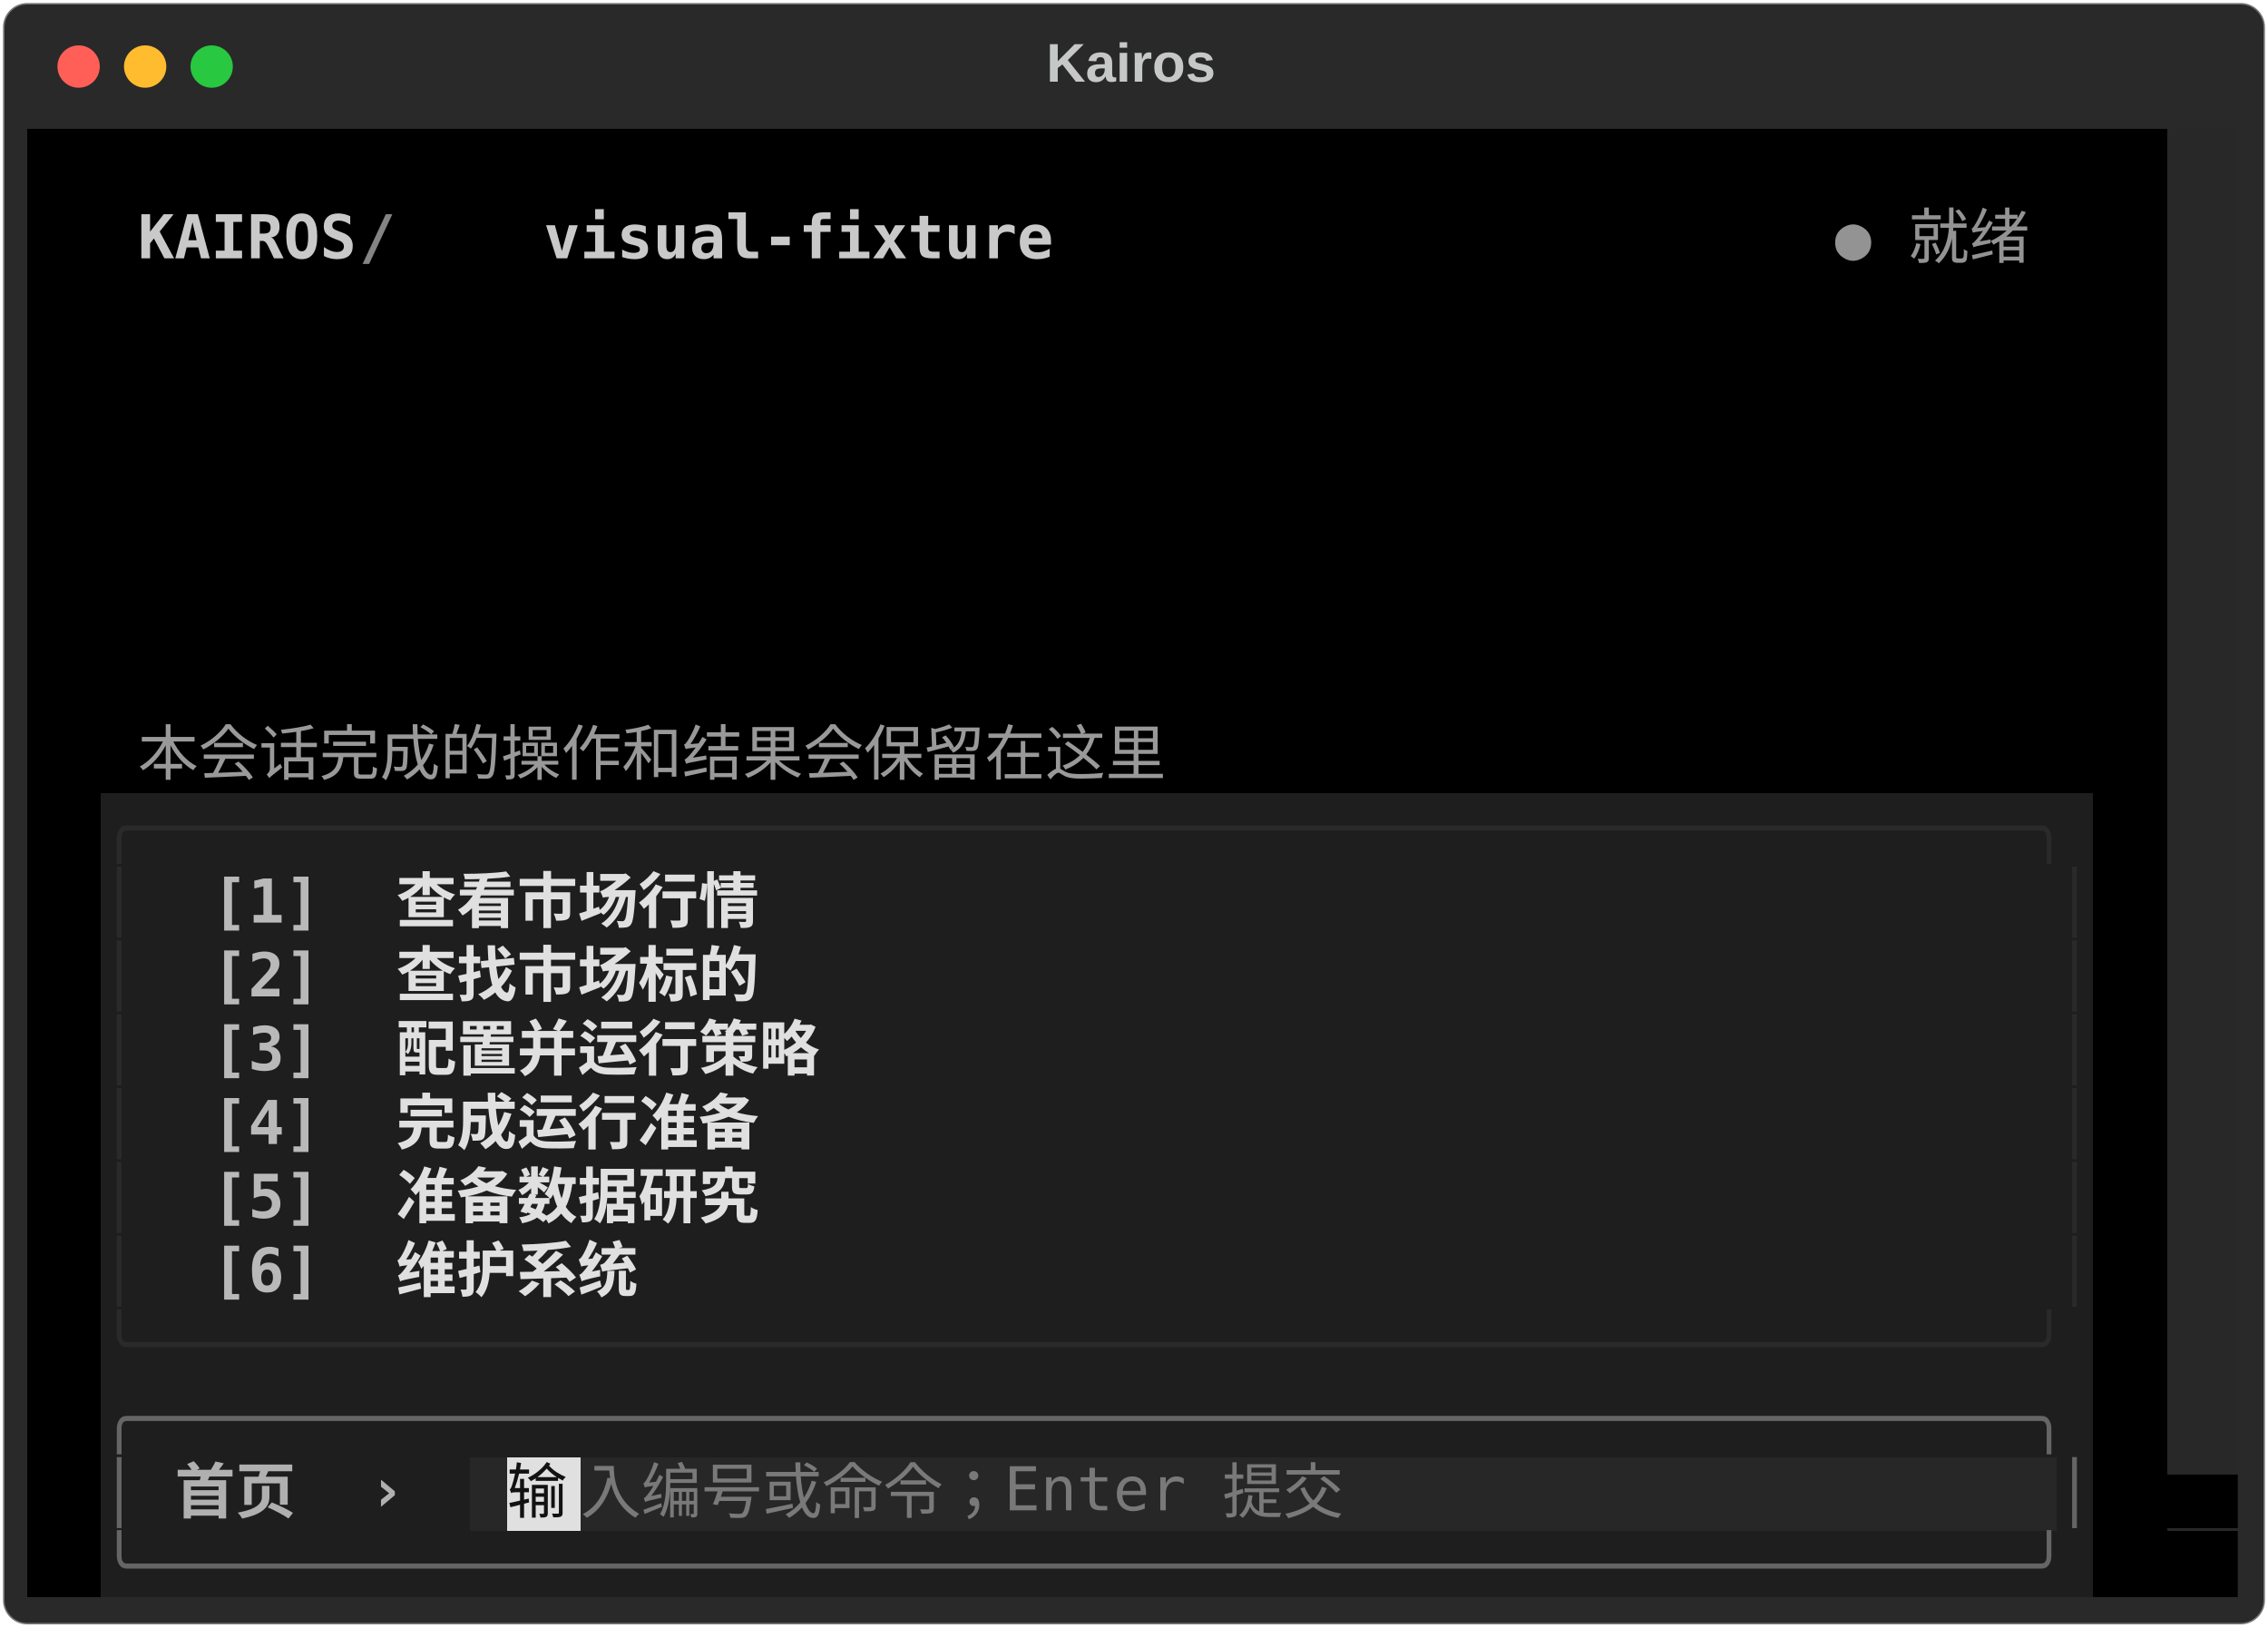
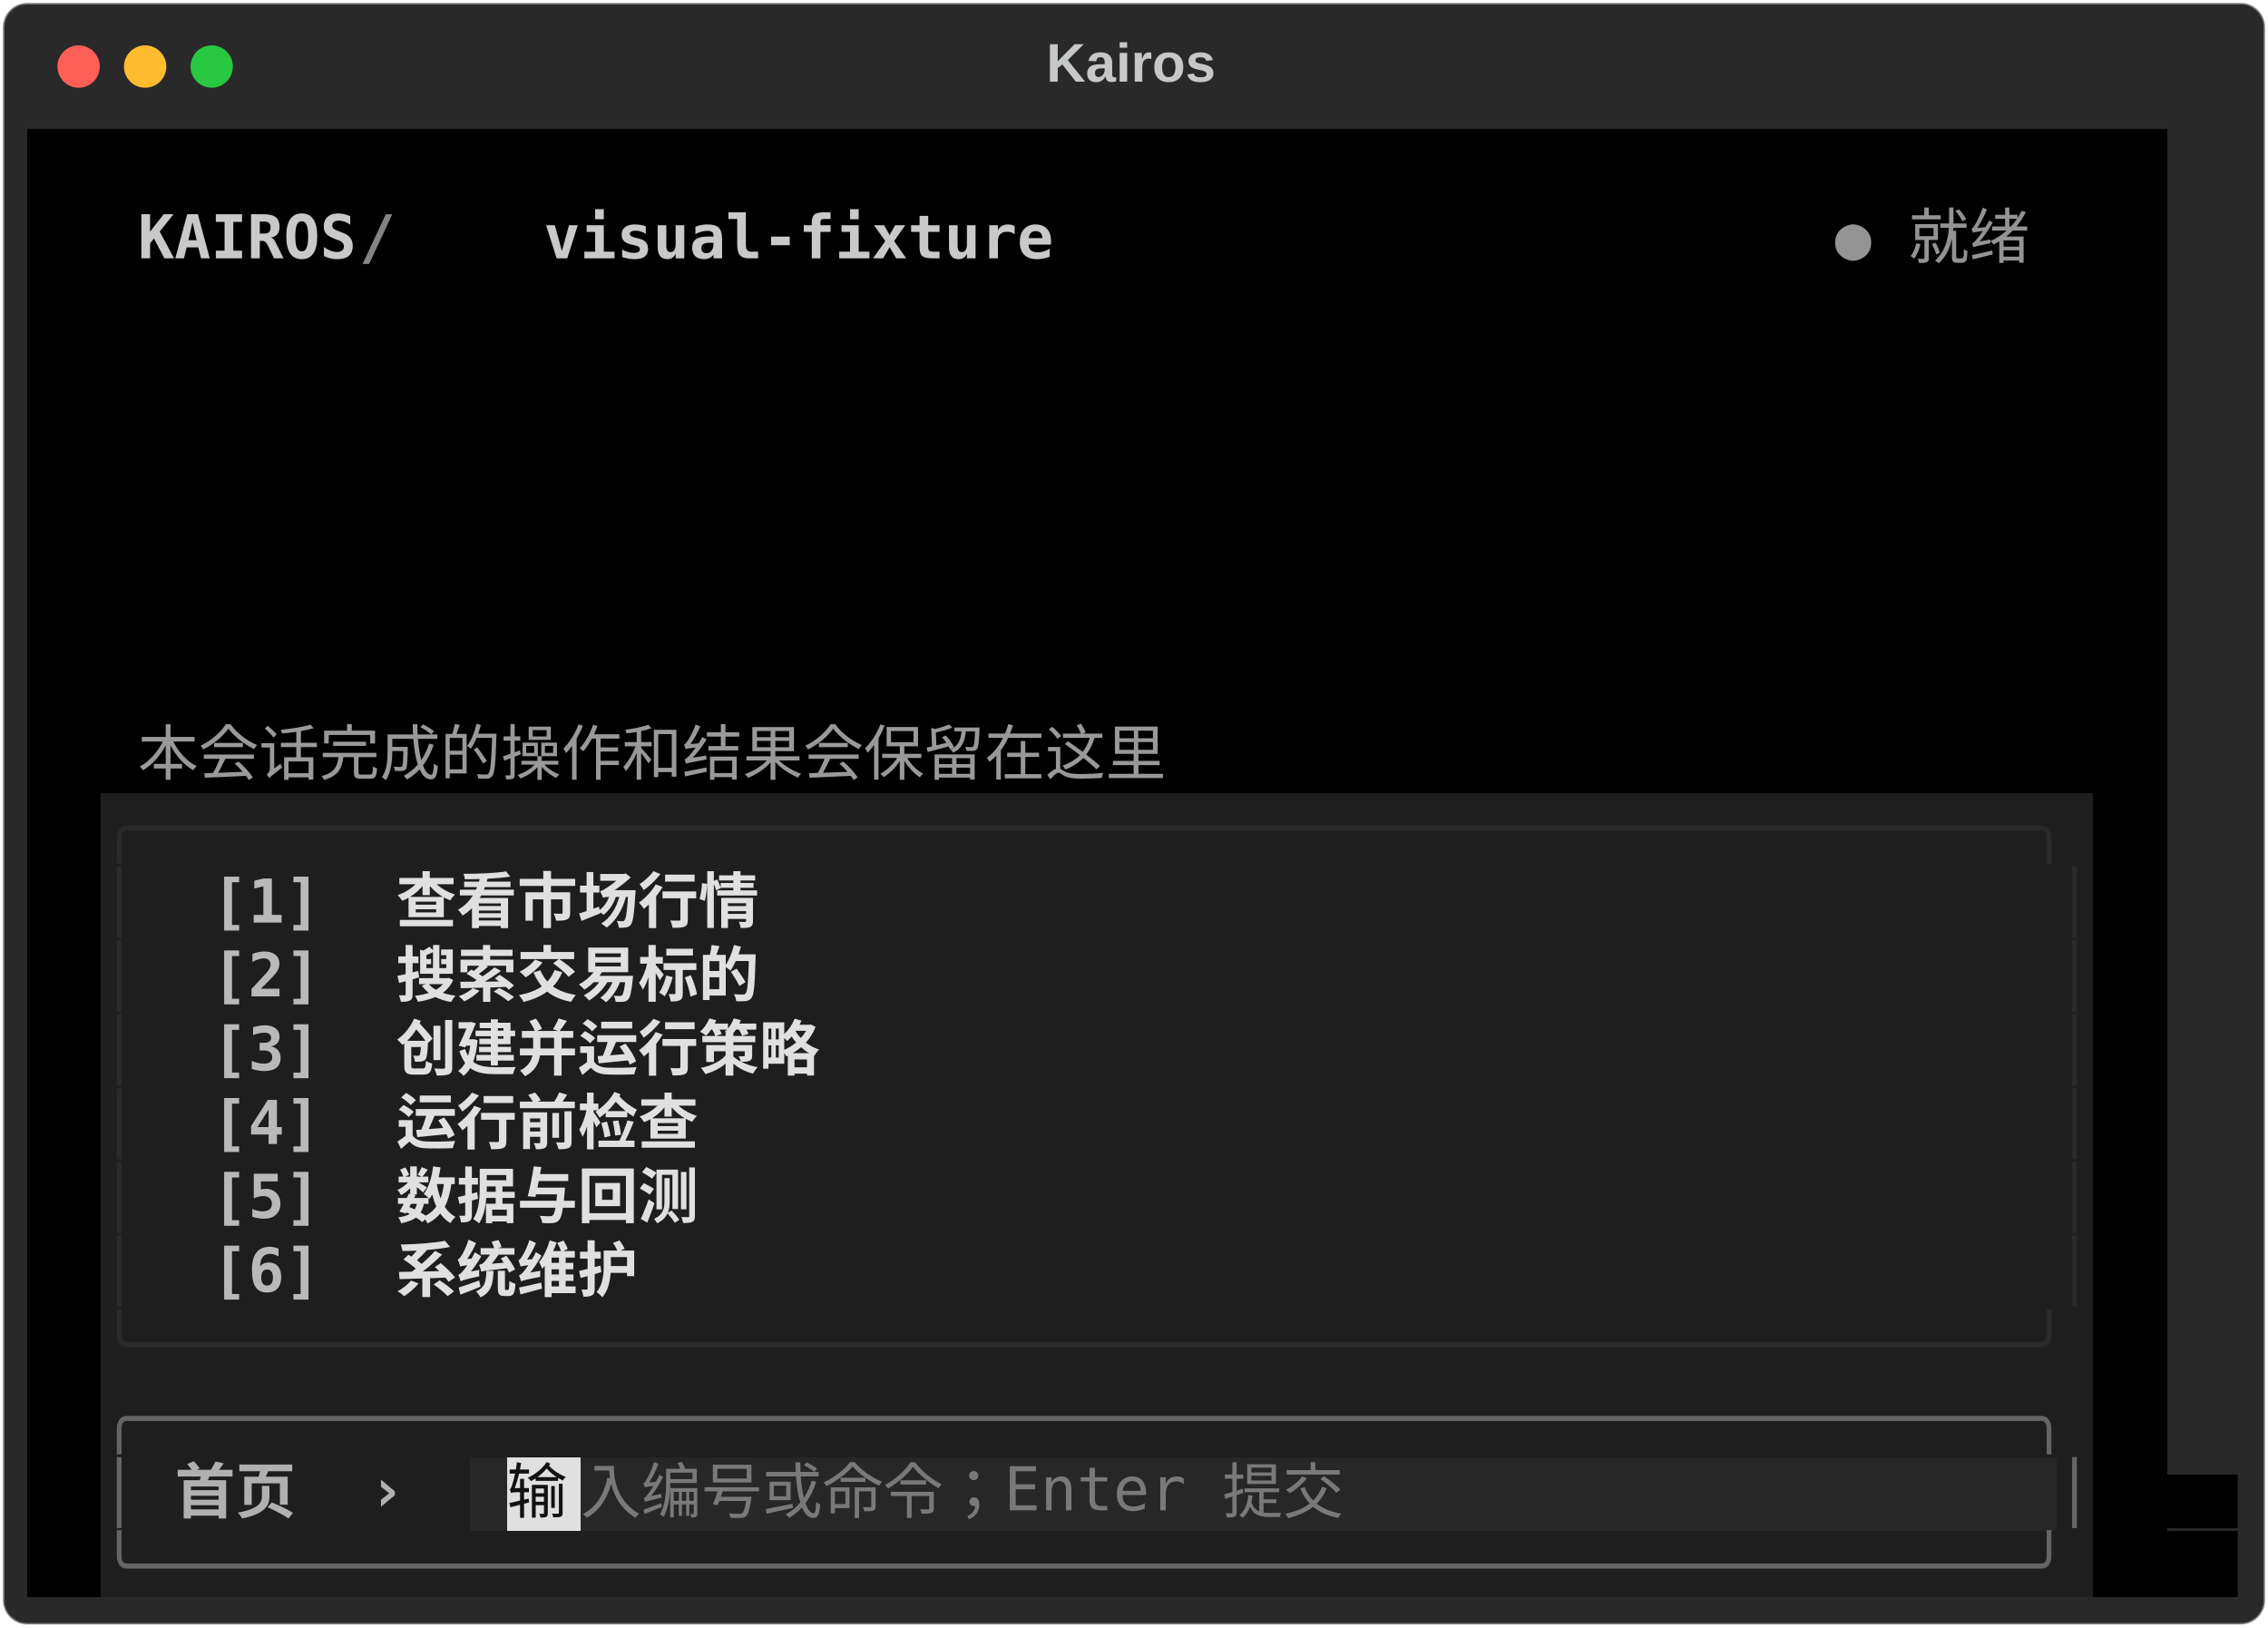
<svg xmlns="http://www.w3.org/2000/svg" class="rich-terminal" viewBox="0 0 750 538.0">
  <style>

    @font-face {
        font-family: "Fira Code";
        src: local("FiraCode-Regular"),
                url("https://cdnjs.cloudflare.com/ajax/libs/firacode/6.2.0/woff2/FiraCode-Regular.woff2") format("woff2"),
                url("https://cdnjs.cloudflare.com/ajax/libs/firacode/6.2.0/woff/FiraCode-Regular.woff") format("woff");
        font-style: normal;
        font-weight: 400;
    }
    @font-face {
        font-family: "Fira Code";
        src: local("FiraCode-Bold"),
                url("https://cdnjs.cloudflare.com/ajax/libs/firacode/6.2.0/woff2/FiraCode-Bold.woff2") format("woff2"),
                url("https://cdnjs.cloudflare.com/ajax/libs/firacode/6.2.0/woff/FiraCode-Bold.woff") format("woff");
        font-style: bold;
        font-weight: 700;
    }

    .terminal-matrix {
        font-family: Fira Code, monospace;
        font-size: 20px;
        line-height: 24.4px;
        font-variant-east-asian: full-width;
    }

    .terminal-title {
        font-size: 18px;
        font-weight: bold;
        font-family: arial;
    }

    .terminal-r1 { fill: #c5c8c6 }
.terminal-r2 { fill: #000000 }
.terminal-r3 { fill: #c9c9c9;font-weight: bold }
.terminal-r4 { fill: #848484;font-weight: bold }
.terminal-r5 { fill: #939393 }
.terminal-r6 { fill: #e0e0e0 }
.terminal-r7 { fill: #999999 }
.terminal-r8 { fill: #2a2a2a }
.terminal-r9 { fill: #b9b9b9;font-weight: bold }
.terminal-r10 { fill: #e0e0e0;font-weight: bold }
.terminal-r11 { fill: #656565 }
.terminal-r12 { fill: #b0b0b0;font-weight: bold }
.terminal-r13 { fill: #121212 }
.terminal-r14 { fill: #797979 }
    </style>
  <defs>
    <clipPath id="terminal-clip-terminal">
      <rect x="0" y="0" width="731.0" height="487.0" />
    </clipPath>
    <clipPath id="terminal-line-0">
      <rect x="0" y="1.5" width="732" height="24.65" />
    </clipPath>
    <clipPath id="terminal-line-1">
      <rect x="0" y="25.9" width="732" height="24.65" />
    </clipPath>
    <clipPath id="terminal-line-2">
      <rect x="0" y="50.3" width="732" height="24.65" />
    </clipPath>
    <clipPath id="terminal-line-3">
      <rect x="0" y="74.7" width="732" height="24.65" />
    </clipPath>
    <clipPath id="terminal-line-4">
      <rect x="0" y="99.1" width="732" height="24.65" />
    </clipPath>
    <clipPath id="terminal-line-5">
      <rect x="0" y="123.5" width="732" height="24.65" />
    </clipPath>
    <clipPath id="terminal-line-6">
      <rect x="0" y="147.9" width="732" height="24.65" />
    </clipPath>
    <clipPath id="terminal-line-7">
      <rect x="0" y="172.3" width="732" height="24.65" />
    </clipPath>
    <clipPath id="terminal-line-8">
      <rect x="0" y="196.7" width="732" height="24.65" />
    </clipPath>
    <clipPath id="terminal-line-9">
      <rect x="0" y="221.1" width="732" height="24.65" />
    </clipPath>
    <clipPath id="terminal-line-10">
      <rect x="0" y="245.5" width="732" height="24.65" />
    </clipPath>
    <clipPath id="terminal-line-11">
      <rect x="0" y="269.9" width="732" height="24.65" />
    </clipPath>
    <clipPath id="terminal-line-12">
      <rect x="0" y="294.3" width="732" height="24.65" />
    </clipPath>
    <clipPath id="terminal-line-13">
      <rect x="0" y="318.7" width="732" height="24.65" />
    </clipPath>
    <clipPath id="terminal-line-14">
      <rect x="0" y="343.1" width="732" height="24.65" />
    </clipPath>
    <clipPath id="terminal-line-15">
      <rect x="0" y="367.5" width="732" height="24.65" />
    </clipPath>
    <clipPath id="terminal-line-16">
      <rect x="0" y="391.9" width="732" height="24.65" />
    </clipPath>
    <clipPath id="terminal-line-17">
      <rect x="0" y="416.3" width="732" height="24.65" />
    </clipPath>
    <clipPath id="terminal-line-18">
      <rect x="0" y="440.7" width="732" height="24.65" />
    </clipPath>
  </defs>
  <rect fill="#292929" stroke="rgba(255,255,255,0.35)" stroke-width="1" x="1" y="1" width="748" height="536" rx="8" />
  <text class="terminal-title" fill="#c5c8c6" text-anchor="middle" x="374" y="27">Kairos</text>
  <g transform="translate(26,22)">
    <circle cx="0" cy="0" r="7" fill="#ff5f57" />
    <circle cx="22" cy="0" r="7" fill="#febc2e" />
    <circle cx="44" cy="0" r="7" fill="#28c840" />
  </g>
  <g transform="translate(9, 41)" clip-path="url(#terminal-clip-terminal)">
    <rect fill="#000000" x="0" y="1.5" width="707.6" height="24.65" shape-rendering="crispEdges" />
    <rect fill="#282828" x="707.6" y="1.5" width="24.4" height="24.65" shape-rendering="crispEdges" />
    <rect fill="#000000" x="0" y="25.9" width="36.6" height="24.65" shape-rendering="crispEdges" />
    <rect fill="#000000" x="36.6" y="25.9" width="73.2" height="24.65" shape-rendering="crispEdges" />
    <rect fill="#000000" x="109.8" y="25.9" width="61" height="24.65" shape-rendering="crispEdges" />
    <rect fill="#000000" x="170.8" y="25.9" width="170.8" height="24.65" shape-rendering="crispEdges" />
    <rect fill="#000000" x="341.6" y="25.9" width="256.2" height="24.65" shape-rendering="crispEdges" />
    <rect fill="#000000" x="597.8" y="25.9" width="12.2" height="24.65" shape-rendering="crispEdges" />
    <rect fill="#000000" x="610" y="25.9" width="12.2" height="24.65" shape-rendering="crispEdges" />
    <rect fill="#000000" x="622.2" y="25.9" width="48.8" height="24.65" shape-rendering="crispEdges" />
    <rect fill="#000000" x="671" y="25.9" width="36.6" height="24.65" shape-rendering="crispEdges" />
    <rect fill="#282828" x="707.6" y="25.9" width="24.4" height="24.65" shape-rendering="crispEdges" />
    <rect fill="#000000" x="0" y="50.3" width="707.6" height="24.65" shape-rendering="crispEdges" />
    <rect fill="#282828" x="707.6" y="50.3" width="24.4" height="24.65" shape-rendering="crispEdges" />
    <rect fill="#000000" x="0" y="74.7" width="36.6" height="24.65" shape-rendering="crispEdges" />
    <rect fill="#000000" x="36.6" y="74.7" width="610" height="24.65" shape-rendering="crispEdges" />
    <rect fill="#000000" x="646.6" y="74.7" width="61" height="24.65" shape-rendering="crispEdges" />
    <rect fill="#282828" x="707.6" y="74.7" width="24.4" height="24.65" shape-rendering="crispEdges" />
    <rect fill="#000000" x="0" y="99.1" width="36.6" height="24.65" shape-rendering="crispEdges" />
    <rect fill="#000000" x="36.6" y="99.1" width="610" height="24.65" shape-rendering="crispEdges" />
    <rect fill="#000000" x="646.6" y="99.1" width="61" height="24.65" shape-rendering="crispEdges" />
    <rect fill="#282828" x="707.6" y="99.1" width="24.4" height="24.65" shape-rendering="crispEdges" />
    <rect fill="#000000" x="0" y="123.5" width="36.6" height="24.65" shape-rendering="crispEdges" />
    <rect fill="#000000" x="36.6" y="123.5" width="610" height="24.65" shape-rendering="crispEdges" />
    <rect fill="#000000" x="646.6" y="123.5" width="61" height="24.65" shape-rendering="crispEdges" />
    <rect fill="#282828" x="707.6" y="123.5" width="24.4" height="24.65" shape-rendering="crispEdges" />
    <rect fill="#000000" x="0" y="147.9" width="36.6" height="24.65" shape-rendering="crispEdges" />
    <rect fill="#000000" x="36.6" y="147.9" width="610" height="24.65" shape-rendering="crispEdges" />
    <rect fill="#000000" x="646.6" y="147.9" width="61" height="24.65" shape-rendering="crispEdges" />
    <rect fill="#282828" x="707.6" y="147.9" width="24.4" height="24.65" shape-rendering="crispEdges" />
    <rect fill="#000000" x="0" y="172.3" width="36.6" height="24.65" shape-rendering="crispEdges" />
    <rect fill="#000000" x="36.6" y="172.3" width="610" height="24.65" shape-rendering="crispEdges" />
    <rect fill="#000000" x="646.6" y="172.3" width="61" height="24.65" shape-rendering="crispEdges" />
    <rect fill="#282828" x="707.6" y="172.3" width="24.4" height="24.65" shape-rendering="crispEdges" />
    <rect fill="#000000" x="0" y="196.7" width="36.6" height="24.65" shape-rendering="crispEdges" />
    <rect fill="#000000" x="36.6" y="196.7" width="414.8" height="24.65" shape-rendering="crispEdges" />
    <rect fill="#000000" x="451.4" y="196.7" width="256.2" height="24.65" shape-rendering="crispEdges" />
    <rect fill="#282828" x="707.6" y="196.7" width="24.4" height="24.65" shape-rendering="crispEdges" />
    <rect fill="#000000" x="0" y="221.1" width="24.4" height="24.65" shape-rendering="crispEdges" />
    <rect fill="#1e1e1e" x="24.4" y="221.1" width="658.8" height="24.65" shape-rendering="crispEdges" />
    <rect fill="#000000" x="683.2" y="221.1" width="24.4" height="24.65" shape-rendering="crispEdges" />
    <rect fill="#282828" x="707.6" y="221.1" width="24.4" height="24.65" shape-rendering="crispEdges" />
    <rect fill="#000000" x="0" y="245.5" width="24.4" height="24.65" shape-rendering="crispEdges" />
    <rect fill="#1e1e1e" x="24.4" y="245.5" width="12.2" height="24.65" shape-rendering="crispEdges" />
    <rect fill="#1e1e1e" x="36.6" y="245.5" width="12.2" height="24.65" shape-rendering="crispEdges" />
    <rect fill="#1e1e1e" x="48.8" y="245.5" width="12.2" height="24.65" shape-rendering="crispEdges" />
    <rect fill="#1e1e1e" x="61" y="245.5" width="61" height="24.65" shape-rendering="crispEdges" />
    <rect fill="#1e1e1e" x="122" y="245.5" width="146.4" height="24.65" shape-rendering="crispEdges" />
    <rect fill="#1e1e1e" x="268.4" y="245.5" width="390.4" height="24.65" shape-rendering="crispEdges" />
    <rect fill="#1e1e1e" x="658.8" y="245.5" width="12.2" height="24.65" shape-rendering="crispEdges" />
    <rect fill="#1e1e1e" x="671" y="245.5" width="12.2" height="24.65" shape-rendering="crispEdges" />
    <rect fill="#000000" x="683.2" y="245.5" width="24.4" height="24.65" shape-rendering="crispEdges" />
    <rect fill="#282828" x="707.6" y="245.5" width="24.4" height="24.65" shape-rendering="crispEdges" />
    <rect fill="#000000" x="0" y="269.9" width="24.4" height="24.65" shape-rendering="crispEdges" />
    <rect fill="#1e1e1e" x="24.4" y="269.9" width="12.2" height="24.65" shape-rendering="crispEdges" />
    <rect fill="#1e1e1e" x="36.6" y="269.9" width="12.2" height="24.65" shape-rendering="crispEdges" />
    <rect fill="#1e1e1e" x="48.8" y="269.9" width="12.2" height="24.65" shape-rendering="crispEdges" />
    <rect fill="#1e1e1e" x="61" y="269.9" width="61" height="24.65" shape-rendering="crispEdges" />
    <rect fill="#1e1e1e" x="122" y="269.9" width="146.4" height="24.65" shape-rendering="crispEdges" />
    <rect fill="#1e1e1e" x="268.4" y="269.9" width="390.4" height="24.65" shape-rendering="crispEdges" />
    <rect fill="#1e1e1e" x="658.8" y="269.9" width="12.2" height="24.65" shape-rendering="crispEdges" />
    <rect fill="#1e1e1e" x="671" y="269.9" width="12.2" height="24.65" shape-rendering="crispEdges" />
    <rect fill="#000000" x="683.2" y="269.9" width="24.4" height="24.65" shape-rendering="crispEdges" />
    <rect fill="#282828" x="707.6" y="269.9" width="24.4" height="24.65" shape-rendering="crispEdges" />
    <rect fill="#000000" x="0" y="294.3" width="24.4" height="24.65" shape-rendering="crispEdges" />
    <rect fill="#1e1e1e" x="24.4" y="294.3" width="12.2" height="24.65" shape-rendering="crispEdges" />
    <rect fill="#1e1e1e" x="36.6" y="294.3" width="12.2" height="24.65" shape-rendering="crispEdges" />
    <rect fill="#1e1e1e" x="48.8" y="294.3" width="12.2" height="24.65" shape-rendering="crispEdges" />
    <rect fill="#1e1e1e" x="61" y="294.3" width="61" height="24.65" shape-rendering="crispEdges" />
    <rect fill="#1e1e1e" x="122" y="294.3" width="170.8" height="24.65" shape-rendering="crispEdges" />
    <rect fill="#1e1e1e" x="292.8" y="294.3" width="366" height="24.65" shape-rendering="crispEdges" />
    <rect fill="#1e1e1e" x="658.8" y="294.3" width="12.2" height="24.65" shape-rendering="crispEdges" />
    <rect fill="#1e1e1e" x="671" y="294.3" width="12.2" height="24.65" shape-rendering="crispEdges" />
    <rect fill="#000000" x="683.2" y="294.3" width="24.4" height="24.65" shape-rendering="crispEdges" />
    <rect fill="#282828" x="707.6" y="294.3" width="24.4" height="24.65" shape-rendering="crispEdges" />
    <rect fill="#000000" x="0" y="318.7" width="24.4" height="24.65" shape-rendering="crispEdges" />
    <rect fill="#1e1e1e" x="24.4" y="318.7" width="12.2" height="24.65" shape-rendering="crispEdges" />
    <rect fill="#1e1e1e" x="36.6" y="318.7" width="12.2" height="24.65" shape-rendering="crispEdges" />
    <rect fill="#1e1e1e" x="48.8" y="318.7" width="12.2" height="24.65" shape-rendering="crispEdges" />
    <rect fill="#1e1e1e" x="61" y="318.7" width="61" height="24.65" shape-rendering="crispEdges" />
-     <rect fill="#1e1e1e" x="122" y="318.7" width="146.4" height="24.65" shape-rendering="crispEdges" />
-     <rect fill="#1e1e1e" x="268.4" y="318.7" width="390.4" height="24.65" shape-rendering="crispEdges" />
+     <rect fill="#1e1e1e" x="122" y="318.7" width="122" height="24.65" shape-rendering="crispEdges" />
+     <rect fill="#1e1e1e" x="244" y="318.7" width="414.8" height="24.65" shape-rendering="crispEdges" />
    <rect fill="#1e1e1e" x="658.8" y="318.7" width="12.2" height="24.65" shape-rendering="crispEdges" />
    <rect fill="#1e1e1e" x="671" y="318.7" width="12.2" height="24.65" shape-rendering="crispEdges" />
    <rect fill="#000000" x="683.2" y="318.7" width="24.4" height="24.65" shape-rendering="crispEdges" />
    <rect fill="#282828" x="707.6" y="318.7" width="24.4" height="24.65" shape-rendering="crispEdges" />
    <rect fill="#000000" x="0" y="343.1" width="24.4" height="24.65" shape-rendering="crispEdges" />
    <rect fill="#1e1e1e" x="24.4" y="343.1" width="12.2" height="24.65" shape-rendering="crispEdges" />
    <rect fill="#1e1e1e" x="36.6" y="343.1" width="12.2" height="24.65" shape-rendering="crispEdges" />
    <rect fill="#1e1e1e" x="48.8" y="343.1" width="12.2" height="24.65" shape-rendering="crispEdges" />
    <rect fill="#1e1e1e" x="61" y="343.1" width="61" height="24.65" shape-rendering="crispEdges" />
-     <rect fill="#1e1e1e" x="122" y="343.1" width="146.4" height="24.65" shape-rendering="crispEdges" />
-     <rect fill="#1e1e1e" x="268.4" y="343.1" width="390.4" height="24.65" shape-rendering="crispEdges" />
+     <rect fill="#1e1e1e" x="122" y="343.1" width="122" height="24.65" shape-rendering="crispEdges" />
+     <rect fill="#1e1e1e" x="244" y="343.1" width="414.8" height="24.65" shape-rendering="crispEdges" />
    <rect fill="#1e1e1e" x="658.8" y="343.1" width="12.2" height="24.65" shape-rendering="crispEdges" />
    <rect fill="#1e1e1e" x="671" y="343.1" width="12.2" height="24.65" shape-rendering="crispEdges" />
    <rect fill="#000000" x="683.2" y="343.1" width="24.4" height="24.65" shape-rendering="crispEdges" />
    <rect fill="#282828" x="707.6" y="343.1" width="24.4" height="24.65" shape-rendering="crispEdges" />
    <rect fill="#000000" x="0" y="367.5" width="24.4" height="24.65" shape-rendering="crispEdges" />
    <rect fill="#1e1e1e" x="24.4" y="367.5" width="12.2" height="24.65" shape-rendering="crispEdges" />
    <rect fill="#1e1e1e" x="36.6" y="367.5" width="12.2" height="24.65" shape-rendering="crispEdges" />
    <rect fill="#1e1e1e" x="48.8" y="367.5" width="12.2" height="24.65" shape-rendering="crispEdges" />
    <rect fill="#1e1e1e" x="61" y="367.5" width="61" height="24.65" shape-rendering="crispEdges" />
    <rect fill="#1e1e1e" x="122" y="367.5" width="97.6" height="24.65" shape-rendering="crispEdges" />
    <rect fill="#1e1e1e" x="219.6" y="367.5" width="439.2" height="24.65" shape-rendering="crispEdges" />
    <rect fill="#1e1e1e" x="658.8" y="367.5" width="12.2" height="24.65" shape-rendering="crispEdges" />
    <rect fill="#1e1e1e" x="671" y="367.5" width="12.2" height="24.65" shape-rendering="crispEdges" />
    <rect fill="#000000" x="683.2" y="367.5" width="24.4" height="24.65" shape-rendering="crispEdges" />
    <rect fill="#282828" x="707.6" y="367.5" width="24.4" height="24.65" shape-rendering="crispEdges" />
    <rect fill="#000000" x="0" y="391.9" width="24.4" height="24.65" shape-rendering="crispEdges" />
    <rect fill="#1e1e1e" x="24.4" y="391.9" width="658.8" height="24.65" shape-rendering="crispEdges" />
    <rect fill="#000000" x="683.2" y="391.9" width="24.4" height="24.65" shape-rendering="crispEdges" />
    <rect fill="#282828" x="707.6" y="391.9" width="24.4" height="24.65" shape-rendering="crispEdges" />
    <rect fill="#000000" x="0" y="416.3" width="24.4" height="24.65" shape-rendering="crispEdges" />
    <rect fill="#1e1e1e" x="24.4" y="416.3" width="658.8" height="24.65" shape-rendering="crispEdges" />
    <rect fill="#000000" x="683.2" y="416.3" width="24.4" height="24.65" shape-rendering="crispEdges" />
    <rect fill="#282828" x="707.6" y="416.3" width="24.4" height="24.65" shape-rendering="crispEdges" />
    <rect fill="#000000" x="0" y="440.7" width="24.4" height="24.65" shape-rendering="crispEdges" />
    <rect fill="#1e1e1e" x="24.4" y="440.7" width="12.2" height="24.65" shape-rendering="crispEdges" />
    <rect fill="#1e1e1e" x="36.6" y="440.7" width="12.2" height="24.65" shape-rendering="crispEdges" />
    <rect fill="#1e1e1e" x="48.8" y="440.7" width="85.4" height="24.65" shape-rendering="crispEdges" />
    <rect fill="#1e1e1e" x="134.2" y="440.7" width="12.2" height="24.65" shape-rendering="crispEdges" />
    <rect fill="#272727" x="146.4" y="440.7" width="12.2" height="24.65" shape-rendering="crispEdges" />
    <rect fill="#e0e0e0" x="158.6" y="440.7" width="24.4" height="24.65" shape-rendering="crispEdges" />
    <rect fill="#272727" x="183" y="440.7" width="292.8" height="24.65" shape-rendering="crispEdges" />
    <rect fill="#272727" x="475.8" y="440.7" width="183" height="24.65" shape-rendering="crispEdges" />
    <rect fill="#272727" x="658.8" y="440.7" width="12.2" height="24.65" shape-rendering="crispEdges" />
    <rect fill="#1e1e1e" x="671" y="440.7" width="12.2" height="24.65" shape-rendering="crispEdges" />
    <rect fill="#000000" x="683.2" y="440.7" width="24.4" height="24.65" shape-rendering="crispEdges" />
    <rect fill="#282828" x="707.6" y="440.7" width="24.4" height="24.65" shape-rendering="crispEdges" />
    <rect fill="#000000" x="0" y="465.1" width="24.4" height="24.65" shape-rendering="crispEdges" />
    <rect fill="#1e1e1e" x="24.4" y="465.1" width="658.8" height="24.65" shape-rendering="crispEdges" />
    <rect fill="#000000" x="683.2" y="465.1" width="24.4" height="24.65" shape-rendering="crispEdges" />
    <rect fill="#000000" x="707.6" y="465.1" width="24.4" height="24.65" shape-rendering="crispEdges" />
    <g class="terminal-matrix">
      <text class="terminal-r1" x="732" y="20" textLength="12.2" clip-path="url(#terminal-line-0)">
</text>
      <text class="terminal-r3" x="36.6" y="44.4" textLength="73.2" clip-path="url(#terminal-line-1)">KAIROS</text>
      <text class="terminal-r4" x="109.8" y="44.4" textLength="61" clip-path="url(#terminal-line-1)">  /  </text>
      <text class="terminal-r3" x="170.8" y="44.4" textLength="170.8" clip-path="url(#terminal-line-1)">visual-fixture</text>
      <text class="terminal-r5" x="597.8" y="44.4" textLength="12.2" clip-path="url(#terminal-line-1)">●</text>
      <text class="terminal-r5" x="622.2" y="44.4" textLength="24.4" clip-path="url(#terminal-line-1)">就绪</text>
      <text class="terminal-r1" x="732" y="44.4" textLength="12.2" clip-path="url(#terminal-line-1)">
</text>
      <text class="terminal-r1" x="732" y="68.8" textLength="12.2" clip-path="url(#terminal-line-2)">
</text>
      <text class="terminal-r1" x="732" y="93.2" textLength="12.2" clip-path="url(#terminal-line-3)">
</text>
      <text class="terminal-r1" x="732" y="117.6" textLength="12.2" clip-path="url(#terminal-line-4)">
</text>
      <text class="terminal-r1" x="732" y="142" textLength="12.2" clip-path="url(#terminal-line-5)">
</text>
      <text class="terminal-r1" x="732" y="166.4" textLength="12.2" clip-path="url(#terminal-line-6)">
</text>
      <text class="terminal-r1" x="732" y="190.8" textLength="12.2" clip-path="url(#terminal-line-7)">
</text>
      <text class="terminal-r7" x="36.6" y="215.2" textLength="207.4" clip-path="url(#terminal-line-8)">本会话完成的操作和结果会保留在这里</text>
      <text class="terminal-r1" x="732" y="215.2" textLength="12.2" clip-path="url(#terminal-line-8)">
</text>
      <text class="terminal-r8" x="24.4" y="239.6" textLength="658.8" clip-path="url(#terminal-line-9)">╭────────────────────────────────────────────────────╮</text>
      <text class="terminal-r1" x="732" y="239.6" textLength="12.2" clip-path="url(#terminal-line-9)">
</text>
      <text class="terminal-r8" x="24.4" y="264" textLength="12.2" clip-path="url(#terminal-line-10)">│</text>
      <text class="terminal-r9" x="61" y="264" textLength="61" clip-path="url(#terminal-line-10)">[1]  </text>
      <text class="terminal-r10" x="122" y="264" textLength="73.2" clip-path="url(#terminal-line-10)">查看市场行情</text>
      <text class="terminal-r8" x="671" y="264" textLength="12.2" clip-path="url(#terminal-line-10)">│</text>
      <text class="terminal-r1" x="732" y="264" textLength="12.2" clip-path="url(#terminal-line-10)">
</text>
      <text class="terminal-r8" x="24.4" y="288.4" textLength="12.2" clip-path="url(#terminal-line-11)">│</text>
      <text class="terminal-r9" x="61" y="288.4" textLength="61" clip-path="url(#terminal-line-11)">[2]  </text>
-       <text class="terminal-r10" x="122" y="288.4" textLength="73.2" clip-path="url(#terminal-line-11)">查找市场标的</text>
+       <text class="terminal-r10" x="122" y="288.4" textLength="73.2" clip-path="url(#terminal-line-11)">搜索交易标的</text>
      <text class="terminal-r8" x="671" y="288.4" textLength="12.2" clip-path="url(#terminal-line-11)">│</text>
      <text class="terminal-r1" x="732" y="288.4" textLength="12.2" clip-path="url(#terminal-line-11)">
</text>
      <text class="terminal-r8" x="24.4" y="312.8" textLength="12.2" clip-path="url(#terminal-line-12)">│</text>
      <text class="terminal-r9" x="61" y="312.8" textLength="61" clip-path="url(#terminal-line-12)">[3]  </text>
-       <text class="terminal-r10" x="122" y="312.8" textLength="85.4" clip-path="url(#terminal-line-12)">配置并运行策略</text>
+       <text class="terminal-r10" x="122" y="312.8" textLength="85.4" clip-path="url(#terminal-line-12)">创建并运行策略</text>
      <text class="terminal-r8" x="671" y="312.8" textLength="12.2" clip-path="url(#terminal-line-12)">│</text>
      <text class="terminal-r1" x="732" y="312.8" textLength="12.2" clip-path="url(#terminal-line-12)">
</text>
      <text class="terminal-r8" x="24.4" y="337.2" textLength="12.2" clip-path="url(#terminal-line-13)">│</text>
      <text class="terminal-r9" x="61" y="337.2" textLength="61" clip-path="url(#terminal-line-13)">[4]  </text>
-       <text class="terminal-r10" x="122" y="337.2" textLength="73.2" clip-path="url(#terminal-line-13)">完成运行准备</text>
+       <text class="terminal-r10" x="122" y="337.2" textLength="61" clip-path="url(#terminal-line-13)">运行前检查</text>
      <text class="terminal-r8" x="671" y="337.2" textLength="12.2" clip-path="url(#terminal-line-13)">│</text>
      <text class="terminal-r1" x="732" y="337.2" textLength="12.2" clip-path="url(#terminal-line-13)">
</text>
      <text class="terminal-r8" x="24.4" y="361.6" textLength="12.2" clip-path="url(#terminal-line-14)">│</text>
      <text class="terminal-r9" x="61" y="361.6" textLength="61" clip-path="url(#terminal-line-14)">[5]  </text>
-       <text class="terminal-r10" x="122" y="361.6" textLength="73.2" clip-path="url(#terminal-line-14)">准备数据研究</text>
+       <text class="terminal-r10" x="122" y="361.6" textLength="61" clip-path="url(#terminal-line-14)">数据与回测</text>
      <text class="terminal-r8" x="671" y="361.6" textLength="12.2" clip-path="url(#terminal-line-14)">│</text>
      <text class="terminal-r1" x="732" y="361.6" textLength="12.2" clip-path="url(#terminal-line-14)">
</text>
      <text class="terminal-r8" x="24.4" y="386" textLength="12.2" clip-path="url(#terminal-line-15)">│</text>
      <text class="terminal-r9" x="61" y="386" textLength="61" clip-path="url(#terminal-line-15)">[6]  </text>
-       <text class="terminal-r10" x="122" y="386" textLength="48.8" clip-path="url(#terminal-line-15)">维护系统</text>
+       <text class="terminal-r10" x="122" y="386" textLength="48.8" clip-path="url(#terminal-line-15)">系统维护</text>
      <text class="terminal-r8" x="671" y="386" textLength="12.2" clip-path="url(#terminal-line-15)">│</text>
      <text class="terminal-r1" x="732" y="386" textLength="12.2" clip-path="url(#terminal-line-15)">
</text>
      <text class="terminal-r8" x="24.4" y="410.4" textLength="658.8" clip-path="url(#terminal-line-16)">╰────────────────────────────────────────────────────╯</text>
      <text class="terminal-r1" x="732" y="410.4" textLength="12.2" clip-path="url(#terminal-line-16)">
</text>
      <text class="terminal-r11" x="24.4" y="434.8" textLength="658.8" clip-path="url(#terminal-line-17)">╭────────────────────────────────────────────────────╮</text>
      <text class="terminal-r1" x="732" y="434.8" textLength="12.2" clip-path="url(#terminal-line-17)">
</text>
      <text class="terminal-r11" x="24.4" y="459.2" textLength="12.2" clip-path="url(#terminal-line-18)">│</text>
      <text class="terminal-r12" x="48.8" y="459.2" textLength="61" clip-path="url(#terminal-line-18)">首页  ›</text>
      <text class="terminal-r13" x="158.6" y="459.2" textLength="12.2" clip-path="url(#terminal-line-18)">输</text>
      <text class="terminal-r14" x="183" y="459.2" textLength="183" clip-path="url(#terminal-line-18)">入编号或命令；Enter 提交</text>
      <text class="terminal-r11" x="671" y="459.2" textLength="12.2" clip-path="url(#terminal-line-18)">│</text>
      <text class="terminal-r2" x="707.6" y="459.2" textLength="24.4" clip-path="url(#terminal-line-18)">▆▆</text>
      <text class="terminal-r1" x="732" y="459.2" textLength="12.2" clip-path="url(#terminal-line-18)">
</text>
      <text class="terminal-r11" x="24.4" y="483.6" textLength="658.8" clip-path="url(#terminal-line-19)">╰────────────────────────────────────────────────────╯</text>
    </g>
  </g>
</svg>
